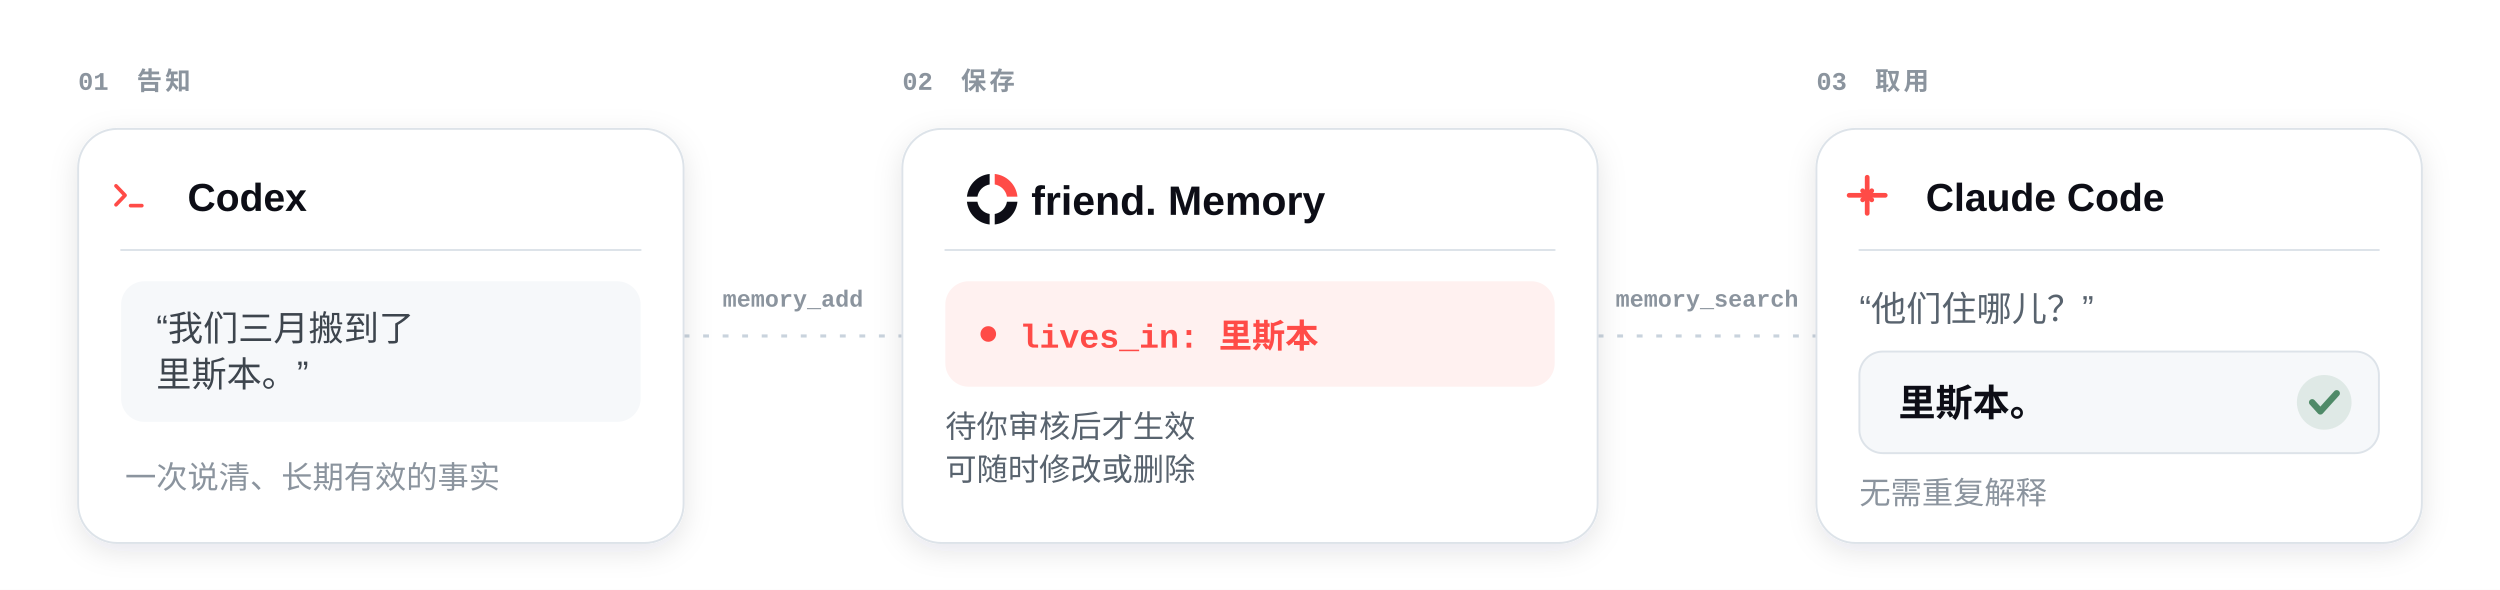
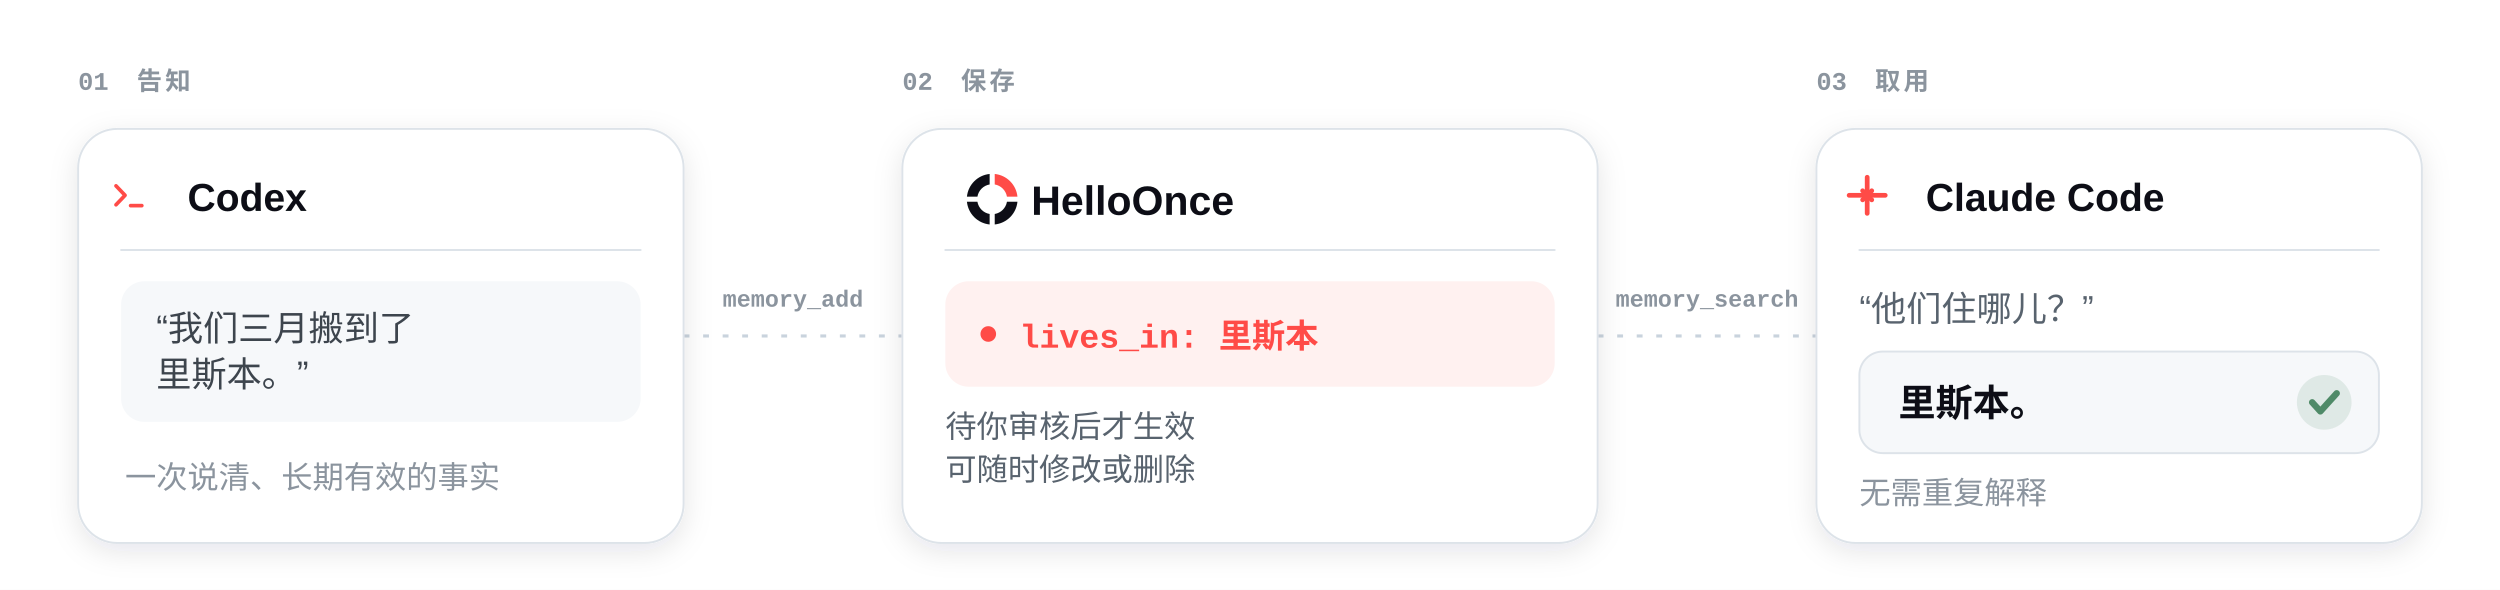
<svg xmlns="http://www.w3.org/2000/svg" viewBox="0 0 1280 302" width="1280" height="302" role="img" aria-label="告诉 Codex 的一条事实被保存为待审核的本机记忆，之后 Claude Code 可以直接答出，用户无需重复解释。">
  <defs>
    <radialGradient id="halo" cx="50%" cy="50%" r="50%">
      <stop offset="0" stop-color="#FF7A70" stop-opacity=".55" />
      <stop offset=".45" stop-color="#FF7A70" stop-opacity=".18" />
      <stop offset="1" stop-color="#FF7A70" stop-opacity="0" />
    </radialGradient>
    <linearGradient id="cardGrad" x1="0" y1="0" x2="0" y2="1">
      <stop offset="0" stop-color="#FFFFFF" />
      <stop offset="1" stop-color="#FFFFFF" />
    </linearGradient>
    <linearGradient id="cardAltGrad" x1="0" y1="0" x2="0" y2="1">
      <stop offset="0" stop-color="#F6F8FA" />
      <stop offset="1" stop-color="#F6F8FA" />
    </linearGradient>
    <filter id="soft" x="-30%" y="-30%" width="160%" height="180%">
      <feDropShadow dx="0" dy="8" stdDeviation="14" flood-color="rgba(31,35,40,.13)" flood-opacity="1" />
    </filter>
    <filter id="softSm" x="-30%" y="-30%" width="160%" height="180%">
      <feDropShadow dx="0" dy="4" stdDeviation="7" flood-color="rgba(31,35,40,.13)" flood-opacity=".8" />
    </filter>
  </defs>
  <style>
  .s{font-family:-apple-system, BlinkMacSystemFont, 'Segoe UI Variable Display', 'Segoe UI', 'Helvetica Neue', Arial, 'Microsoft YaHei', 'PingFang SC', 'Hiragino Sans GB', 'Noto Sans CJK SC', sans-serif}
  .m{font-family:ui-monospace, SFMono-Regular, 'SF Mono', Menlo, Consolas, 'Liberation Mono', 'Microsoft YaHei', monospace}
  .rise{opacity:0;animation:rise .9s cubic-bezier(.16,.84,.32,1) both}
  @keyframes rise{from{opacity:0;transform:translateY(14px);filter:blur(6px)}to{opacity:1;transform:none;filter:blur(0)}}
  @keyframes breathe{0%,100%{opacity:.45;transform:scale(.96)}50%{opacity:.9;transform:scale(1.05)}}
  @keyframes breathe2{
    0%{opacity:.05;transform:scale(.93);animation-timing-function:cubic-bezier(.66,0,.34,1)}
    18%{opacity:.12;transform:scale(1.03);animation-timing-function:cubic-bezier(.37,0,.63,1)}
    34%{opacity:.07;transform:scale(.99);animation-timing-function:cubic-bezier(.45,0,.55,1)}
    57%{opacity:.15;transform:scale(1.085);animation-timing-function:cubic-bezier(.3,0,.7,1)}
    72%{opacity:.088;transform:scale(1.008);animation-timing-function:cubic-bezier(.6,0,.4,1)}
    88%{opacity:.126;transform:scale(1.052);animation-timing-function:cubic-bezier(.5,0,.5,1)}
    100%{opacity:.05;transform:scale(.93)}
  }
  @keyframes twinkle{0%,100%{opacity:.12}50%{opacity:.5}}
  .tw{animation:twinkle 9s ease-in-out infinite}
  .snr{animation:snr 5.4s cubic-bezier(.16,.84,.32,1) infinite;transform-box:fill-box;transform-origin:center}
  @keyframes snr{0%{transform:scale(.5);opacity:.55}65%{opacity:0}100%{transform:scale(1.6);opacity:0}}
  .swp{animation-timing-function:cubic-bezier(.83,0,.17,1);animation-iteration-count:infinite;opacity:0}
  .march{animation:march 1.65s linear infinite}
  .dp{animation:dotpulse 2.6s ease-in-out infinite}
  @keyframes dotpulse{0%,100%{opacity:.42}50%{opacity:1}}
  @keyframes march{to{stroke-dashoffset:-24}}
  .scan{animation:scan 4s cubic-bezier(.83,0,.17,1) infinite;opacity:0}
  @keyframes scan{0%{transform:translateX(0);opacity:0}8%{opacity:1}88%{opacity:1}100%{transform:translateX(1140px);opacity:0}}
  @media (prefers-reduced-motion: reduce){
    .rise{animation:none!important;opacity:1!important;filter:none!important;transform:none!important}
    .tw{animation:none!important;opacity:.55!important}
    .snr,.swp,.scan{animation:none!important;opacity:0!important}
    .march{animation:none!important}
    .dp{animation:none!important;opacity:1!important}
  }</style>
  <rect width="1280" height="302" fill="#FFFFFF" />
  <text x="40" y="46" font-size="13" font-weight="700" fill="#8B949E" class="m">01</text>
  <text x="70" y="46" font-size="13" font-weight="700" fill="#8B949E" letter-spacing="1.6" class="s">告知</text>
  <text x="462" y="46" font-size="13" font-weight="700" fill="#8B949E" class="m">02</text>
  <text x="492" y="46" font-size="13" font-weight="700" fill="#8B949E" letter-spacing="1.6" class="s">保存</text>
  <text x="930" y="46" font-size="13" font-weight="700" fill="#8B949E" class="m">03</text>
  <text x="960" y="46" font-size="13" font-weight="700" fill="#8B949E" letter-spacing="1.6" class="s">取用</text>
  <path id="lc1" d="M350,172 C384,172 428,172 462,172" fill="none" stroke="#C9D3DD" stroke-width="1.6" stroke-dasharray="3 7" class="march" />
  <path id="lc2" d="M818,172 C852,172 896,172 930,172" fill="none" stroke="#C9D3DD" stroke-width="1.6" stroke-dasharray="3 7" class="march" />
  <text x="406" y="157" font-size="12" font-weight="600" fill="#8B949E" text-anchor="middle" class="m">memory_add</text>
  <text x="874" y="157" font-size="12" font-weight="600" fill="#8B949E" text-anchor="middle" class="m">memory_search</text>
  <g>
    <animateMotion dur="1.25s" begin="0s" repeatCount="indefinite" calcMode="spline" keyPoints="0;1" keyTimes="0;1" keySplines=".42 0 .28 1">
      <mpath href="#lc1" />
    </animateMotion>
    <circle r="6.3" fill="#FF4B47" opacity="0">
      <animate attributeName="r" values="2.52;6.3;6.3;2.52" keyTimes="0;.14;.86;1" calcMode="spline" keySplines=".4 0 .6 1;.4 0 .6 1;.4 0 .6 1" dur="1.25s" begin="0s" repeatCount="indefinite" />
      <animate attributeName="opacity" values="0;.115;.115;0" keyTimes="0;.14;.86;1" calcMode="spline" keySplines=".4 0 .6 1;.4 0 .6 1;.4 0 .6 1" dur="1.25s" begin="0s" repeatCount="indefinite" />
    </circle>
    <circle r="4.2" fill="#FF4B47" opacity="0">
      <animate attributeName="r" values="1.47;4.2;4.2;1.47" keyTimes="0;.14;.86;1" calcMode="spline" keySplines=".4 0 .6 1;.4 0 .6 1;.4 0 .6 1" dur="1.25s" begin="0s" repeatCount="indefinite" />
      <animate attributeName="opacity" values="0;1;1;0" keyTimes="0;.14;.86;1" calcMode="spline" keySplines=".4 0 .6 1;.4 0 .6 1;.4 0 .6 1" dur="1.25s" begin="0s" repeatCount="indefinite" />
    </circle>
  </g>
  <g>
    <animateMotion dur="1.25s" begin="-0.62s" repeatCount="indefinite" calcMode="spline" keyPoints="0;1" keyTimes="0;1" keySplines=".42 0 .28 1">
      <mpath href="#lc1" />
    </animateMotion>
    <circle r="6.3" fill="#FF4B47" opacity="0">
      <animate attributeName="r" values="2.52;6.3;6.3;2.52" keyTimes="0;.14;.86;1" calcMode="spline" keySplines=".4 0 .6 1;.4 0 .6 1;.4 0 .6 1" dur="1.25s" begin="-0.62s" repeatCount="indefinite" />
      <animate attributeName="opacity" values="0;.115;.115;0" keyTimes="0;.14;.86;1" calcMode="spline" keySplines=".4 0 .6 1;.4 0 .6 1;.4 0 .6 1" dur="1.25s" begin="-0.62s" repeatCount="indefinite" />
    </circle>
    <circle r="4.2" fill="#FF4B47" opacity="0">
      <animate attributeName="r" values="1.47;4.2;4.2;1.47" keyTimes="0;.14;.86;1" calcMode="spline" keySplines=".4 0 .6 1;.4 0 .6 1;.4 0 .6 1" dur="1.25s" begin="-0.62s" repeatCount="indefinite" />
      <animate attributeName="opacity" values="0;1;1;0" keyTimes="0;.14;.86;1" calcMode="spline" keySplines=".4 0 .6 1;.4 0 .6 1;.4 0 .6 1" dur="1.25s" begin="-0.62s" repeatCount="indefinite" />
    </circle>
  </g>
  <g>
    <animateMotion dur="1.4s" begin="-0.29s" repeatCount="indefinite" calcMode="spline" keyPoints="0;1" keyTimes="0;1" keySplines=".42 0 .28 1">
      <mpath href="#lc2" />
    </animateMotion>
    <circle r="6.3" fill="#FF4B47" opacity="0">
      <animate attributeName="r" values="2.52;6.3;6.3;2.52" keyTimes="0;.14;.86;1" calcMode="spline" keySplines=".4 0 .6 1;.4 0 .6 1;.4 0 .6 1" dur="1.4s" begin="-0.29s" repeatCount="indefinite" />
      <animate attributeName="opacity" values="0;.115;.115;0" keyTimes="0;.14;.86;1" calcMode="spline" keySplines=".4 0 .6 1;.4 0 .6 1;.4 0 .6 1" dur="1.4s" begin="-0.29s" repeatCount="indefinite" />
    </circle>
    <circle r="4.2" fill="#FF4B47" opacity="0">
      <animate attributeName="r" values="1.47;4.2;4.2;1.47" keyTimes="0;.14;.86;1" calcMode="spline" keySplines=".4 0 .6 1;.4 0 .6 1;.4 0 .6 1" dur="1.4s" begin="-0.29s" repeatCount="indefinite" />
      <animate attributeName="opacity" values="0;1;1;0" keyTimes="0;.14;.86;1" calcMode="spline" keySplines=".4 0 .6 1;.4 0 .6 1;.4 0 .6 1" dur="1.4s" begin="-0.29s" repeatCount="indefinite" />
    </circle>
  </g>
  <g>
    <animateMotion dur="1.4s" begin="-0.98s" repeatCount="indefinite" calcMode="spline" keyPoints="0;1" keyTimes="0;1" keySplines=".42 0 .28 1">
      <mpath href="#lc2" />
    </animateMotion>
    <circle r="6.3" fill="#FF4B47" opacity="0">
      <animate attributeName="r" values="2.52;6.3;6.3;2.52" keyTimes="0;.14;.86;1" calcMode="spline" keySplines=".4 0 .6 1;.4 0 .6 1;.4 0 .6 1" dur="1.4s" begin="-0.98s" repeatCount="indefinite" />
      <animate attributeName="opacity" values="0;.115;.115;0" keyTimes="0;.14;.86;1" calcMode="spline" keySplines=".4 0 .6 1;.4 0 .6 1;.4 0 .6 1" dur="1.4s" begin="-0.98s" repeatCount="indefinite" />
    </circle>
    <circle r="4.2" fill="#FF4B47" opacity="0">
      <animate attributeName="r" values="1.47;4.2;4.2;1.47" keyTimes="0;.14;.86;1" calcMode="spline" keySplines=".4 0 .6 1;.4 0 .6 1;.4 0 .6 1" dur="1.4s" begin="-0.98s" repeatCount="indefinite" />
      <animate attributeName="opacity" values="0;1;1;0" keyTimes="0;.14;.86;1" calcMode="spline" keySplines=".4 0 .6 1;.4 0 .6 1;.4 0 .6 1" dur="1.4s" begin="-0.98s" repeatCount="indefinite" />
    </circle>
  </g>
  <g filter="url(#softSm)">
    <rect x="40" y="66" width="310" height="212" rx="20" fill="#FFFFFF" stroke="#DDE3E9" stroke-width="1" />
    <g transform="translate(66 100)">
      <g fill="none" stroke="#FF4B47" stroke-width="1.9" stroke-linecap="round" stroke-linejoin="round">
        <path d="M-6.6 -4.84 l4.62 4.84 l-4.62 4.84" />
        <path d="M0.88 5.28 h5.72" />
      </g>
    </g>
    <text x="96" y="108" font-size="20" font-weight="600" fill="#0D1117" class="s">Codex</text>
    <line x1="62" y1="128" x2="328" y2="128" stroke="#DDE3E9" stroke-width="1" stroke-linecap="round" />
    <rect x="62" y="144" width="266" height="72" rx="12" fill="#F6F8FA" />
    <text x="80" y="174" font-size="18" font-weight="400" fill="#3D444D" class="s">“我们三月搬到了</text>
    <text x="80" y="198" font-size="18" font-weight="400" fill="#3D444D" class="s">里斯本。”</text>
    <text x="64" y="250" font-size="16" font-weight="400" fill="#8B949E" class="s">一次说清、长期有效的事实</text>
  </g>
  <g filter="url(#softSm)">
    <rect x="462" y="66" width="356" height="212" rx="20" fill="#FFFFFF" stroke="#DDE3E9" stroke-width="1" />
    <g transform="translate(508 102)">
      <g transform="scale(0.13)">
        <path fill="#FF4B47" d="M10,-99.499A100 100 0 0 1 99.499,-10L58.146,-10A59 59 0 0 0 10,-58.146Z" />
        <path fill="#0D1117" d="M99.499,10A100 100 0 0 1 10,99.499L10,58.146A59 59 0 0 0 58.146,10Z" />
        <path fill="#0D1117" d="M-10,99.499A100 100 0 0 1 -99.499,10L-58.146,10A59 59 0 0 0 -10,58.146Z" />
        <path fill="#0D1117" d="M-99.499,-10A100 100 0 0 1 -10,-99.499L-10,-58.146A59 59 0 0 0 -58.146,-10Z" />
      </g>
    </g>
-     <text x="528" y="110" font-size="21" font-weight="650" fill="#0D1117" class="s">friend. Memory</text>
+     <text x="528" y="110" font-size="21" font-weight="650" fill="#0D1117" class="s">HelloOnce</text>
    <line x1="484" y1="128" x2="796" y2="128" stroke="#DDE3E9" stroke-width="1" stroke-linecap="round" />
    <rect x="484" y="144" width="312" height="54" rx="12" fill="#FFF1F0" />
    <circle cx="506" cy="171" r="4" fill="#FF4B47" />
    <text x="522" y="178" font-size="17" font-weight="600" fill="#FF4B47" class="m">lives_in: 里斯本</text>
    <text x="484" y="224" font-size="16" font-weight="400" fill="#59636E" class="s">待你审核后才生效</text>
    <text x="484" y="246" font-size="16" font-weight="400" fill="#59636E" class="s">可随时修改或删除</text>
  </g>
  <g filter="url(#softSm)">
    <rect x="930" y="66" width="310" height="212" rx="20" fill="#FFFFFF" stroke="#DDE3E9" stroke-width="1" />
    <g transform="translate(956 100)">
      <g>
        <line x1="0" y1="0" x2="0" y2="-9.24" stroke="#FF4B47" stroke-width="2.42" stroke-linecap="round" />
        <line x1="0" y1="0" x2="2.33" y2="-2.33" stroke="#FF4B47" stroke-width="2.42" stroke-linecap="round" />
        <line x1="0" y1="0" x2="9.24" y2="0" stroke="#FF4B47" stroke-width="2.42" stroke-linecap="round" />
        <line x1="0" y1="0" x2="2.33" y2="2.33" stroke="#FF4B47" stroke-width="2.42" stroke-linecap="round" />
        <line x1="0" y1="0" x2="0" y2="9.24" stroke="#FF4B47" stroke-width="2.42" stroke-linecap="round" />
        <line x1="0" y1="0" x2="-2.33" y2="2.33" stroke="#FF4B47" stroke-width="2.42" stroke-linecap="round" />
        <line x1="0" y1="0" x2="-9.24" y2="0" stroke="#FF4B47" stroke-width="2.42" stroke-linecap="round" />
        <line x1="0" y1="0" x2="-2.33" y2="-2.33" stroke="#FF4B47" stroke-width="2.42" stroke-linecap="round" />
      </g>
    </g>
    <text x="986" y="108" font-size="20" font-weight="600" fill="#0D1117" class="s">Claude Code</text>
    <line x1="952" y1="128" x2="1218" y2="128" stroke="#DDE3E9" stroke-width="1" stroke-linecap="round" />
    <text x="952" y="164" font-size="18" font-weight="400" fill="#59636E" class="s">“他们住哪儿？”</text>
    <rect x="952" y="180" width="266" height="52" rx="12" fill="#F6F8FA" stroke="#DDE3E9" stroke-width="1" />
    <text x="972" y="213" font-size="19" font-weight="600" fill="#0D1117" class="s">里斯本。</text>
    <circle cx="1190" cy="206" r="14" fill="#4F8A67" opacity=".14" />
    <g transform="translate(1190 206)">
      <g fill="none" stroke="#4F8A67" stroke-width="3.3" stroke-linecap="round" stroke-linejoin="round">
        <path d="M-6.16 0 l4.18 4.62 l8.36 -9.24" />
      </g>
    </g>
    <text x="952" y="258" font-size="16" font-weight="400" fill="#8B949E" class="s">无需重复解释</text>
  </g>
</svg>
